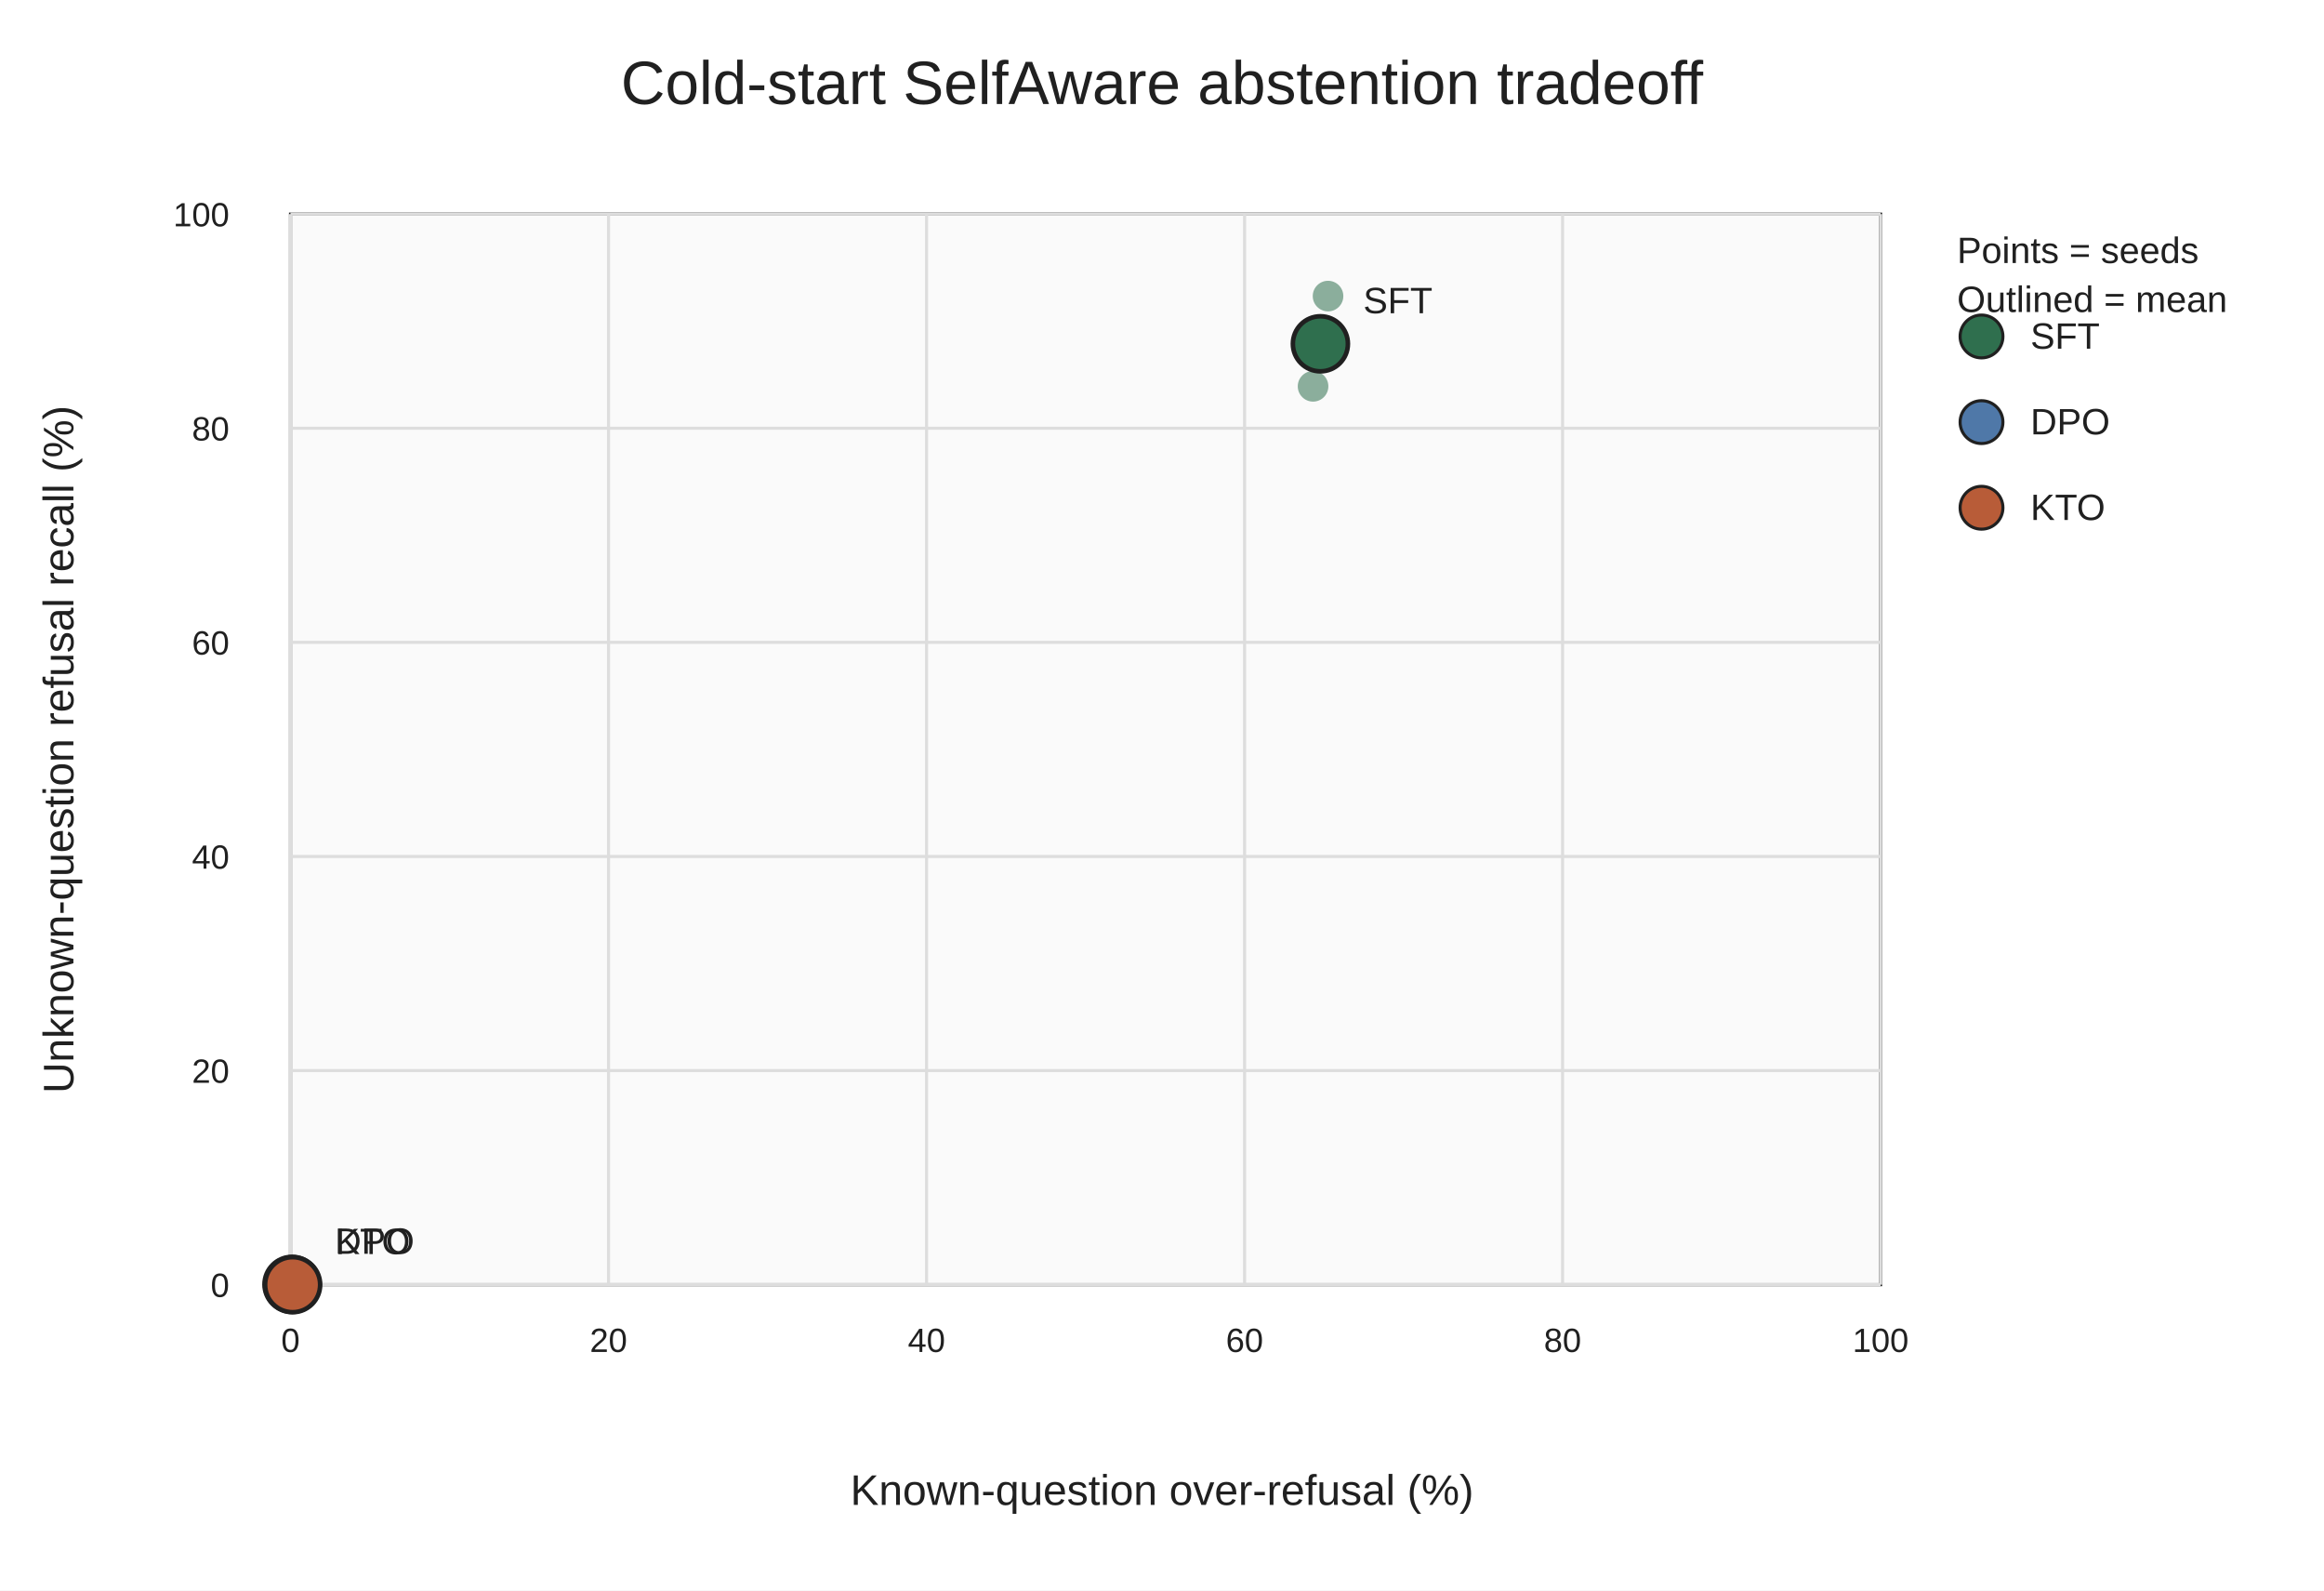
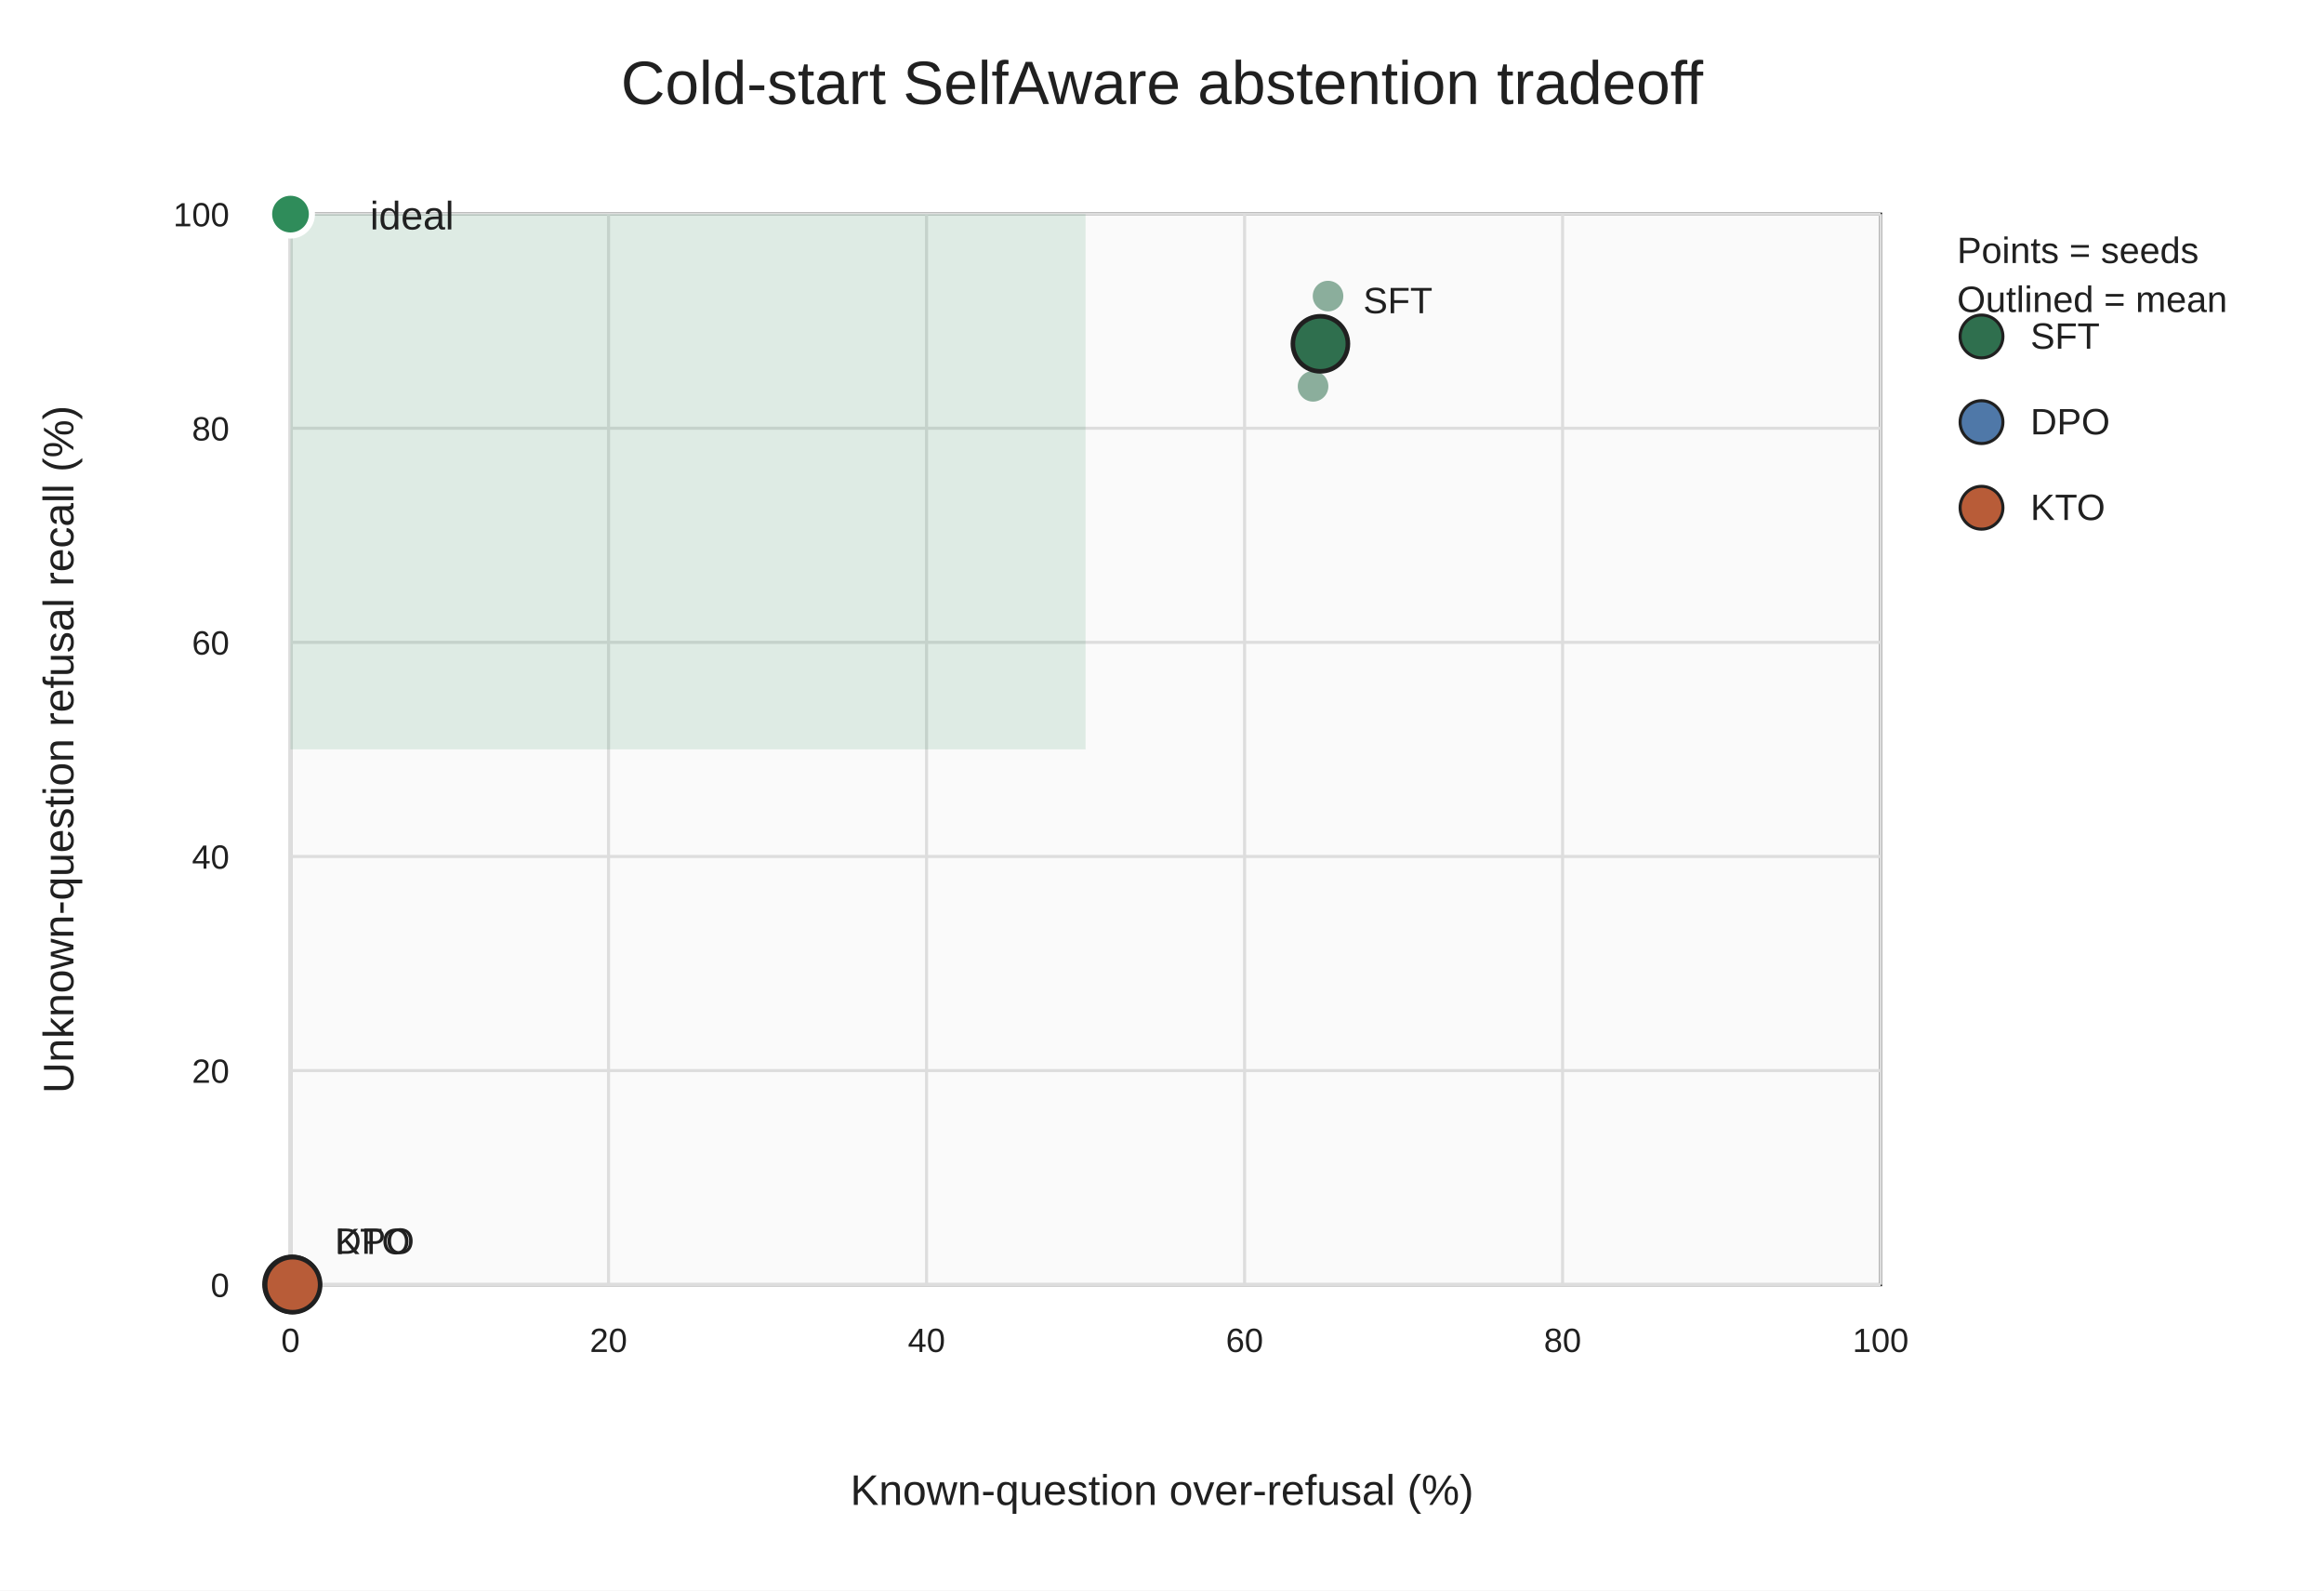
<svg xmlns="http://www.w3.org/2000/svg" width="760" height="520" viewBox="0 0 760 520">
  <rect width="100%" height="100%" fill="#ffffff" />
  <text x="380.0" y="34.0" font-family="Arial, sans-serif" font-size="20" text-anchor="middle" fill="#202020">Cold-start SelfAware abstention tradeoff</text>
  <text x="380.0" y="492.0" font-family="Arial, sans-serif" font-size="14" text-anchor="middle" fill="#202020">Known-question over-refusal (%)</text>
  <text x="24" y="245.0" transform="rotate(-90 24 245.0)" font-family="Arial, sans-serif" font-size="14" text-anchor="middle" fill="#202020">Unknown-question refusal recall (%)</text>
  <rect x="95" y="70" width="520" height="350" fill="#fafafa" stroke="#202020" stroke-width="1" />
  <line x1="95.0" y1="70" x2="95.0" y2="420" stroke="#dddddd" />
  <line x1="95" y1="420.0" x2="615" y2="420.0" stroke="#dddddd" />
  <text x="95.0" y="442.0" font-family="Arial, sans-serif" font-size="11" text-anchor="middle" fill="#202020">0</text>
  <text x="75.0" y="424.0" font-family="Arial, sans-serif" font-size="11" text-anchor="end" fill="#202020">0</text>
  <line x1="199.0" y1="70" x2="199.0" y2="420" stroke="#dddddd" />
  <line x1="95" y1="350.0" x2="615" y2="350.0" stroke="#dddddd" />
  <text x="199.0" y="442.0" font-family="Arial, sans-serif" font-size="11" text-anchor="middle" fill="#202020">20</text>
  <text x="75.0" y="354.0" font-family="Arial, sans-serif" font-size="11" text-anchor="end" fill="#202020">20</text>
  <line x1="303.0" y1="70" x2="303.0" y2="420" stroke="#dddddd" />
  <line x1="95" y1="280.0" x2="615" y2="280.0" stroke="#dddddd" />
  <text x="303.0" y="442.0" font-family="Arial, sans-serif" font-size="11" text-anchor="middle" fill="#202020">40</text>
  <text x="75.0" y="284.0" font-family="Arial, sans-serif" font-size="11" text-anchor="end" fill="#202020">40</text>
  <line x1="407.0" y1="70" x2="407.0" y2="420" stroke="#dddddd" />
  <line x1="95" y1="210.0" x2="615" y2="210.0" stroke="#dddddd" />
  <text x="407.0" y="442.0" font-family="Arial, sans-serif" font-size="11" text-anchor="middle" fill="#202020">60</text>
  <text x="75.0" y="214.0" font-family="Arial, sans-serif" font-size="11" text-anchor="end" fill="#202020">60</text>
  <line x1="511.0" y1="70" x2="511.0" y2="420" stroke="#dddddd" />
  <line x1="95" y1="140.0" x2="615" y2="140.0" stroke="#dddddd" />
  <text x="511.0" y="442.0" font-family="Arial, sans-serif" font-size="11" text-anchor="middle" fill="#202020">80</text>
  <text x="75.0" y="144.0" font-family="Arial, sans-serif" font-size="11" text-anchor="end" fill="#202020">80</text>
  <line x1="615.0" y1="70" x2="615.0" y2="420" stroke="#dddddd" />
  <line x1="95" y1="70.0" x2="615" y2="70.0" stroke="#dddddd" />
  <text x="615.0" y="442.0" font-family="Arial, sans-serif" font-size="11" text-anchor="middle" fill="#202020">100</text>
  <text x="75.0" y="74.0" font-family="Arial, sans-serif" font-size="11" text-anchor="end" fill="#202020">100</text>
+   <rect x="95" y="70" width="260.0" height="175.0" fill="rgb(47,140,90)" opacity="0.14" />
+   <circle cx="95" cy="70" r="7" fill="rgb(47,140,90)" stroke="#ffffff" stroke-width="2" />
+   <text x="121.0" y="75.0" font-family="Arial, sans-serif" font-size="13" text-anchor="start" fill="#202020">ideal</text>
  <circle cx="429.4" cy="126.3" r="5" fill="#2f6f4e" opacity="0.55" />
  <circle cx="431.6" cy="114.1" r="5" fill="#2f6f4e" opacity="0.55" />
  <circle cx="434.3" cy="96.8" r="5" fill="#2f6f4e" opacity="0.55" />
  <circle cx="431.8" cy="112.4" r="9" fill="#2f6f4e" stroke="#202020" stroke-width="1.5" />
  <text x="445.8" y="102.4" font-family="Arial, sans-serif" font-size="12" text-anchor="start" fill="#202020">SFT</text>
  <circle cx="95.5" cy="419.6" r="5" fill="#4f78a8" opacity="0.55" />
  <circle cx="95.2" cy="420.0" r="5" fill="#4f78a8" opacity="0.55" />
  <circle cx="95.9" cy="420.0" r="5" fill="#4f78a8" opacity="0.55" />
  <circle cx="95.5" cy="419.9" r="9" fill="#4f78a8" stroke="#202020" stroke-width="1.5" />
  <text x="109.5" y="409.9" font-family="Arial, sans-serif" font-size="12" text-anchor="start" fill="#202020">DPO</text>
  <circle cx="95.9" cy="420.0" r="5" fill="#b85c38" opacity="0.55" />
  <circle cx="95.9" cy="420.0" r="5" fill="#b85c38" opacity="0.55" />
  <circle cx="95.5" cy="420.0" r="5" fill="#b85c38" opacity="0.55" />
  <circle cx="95.7" cy="420.0" r="9" fill="#b85c38" stroke="#202020" stroke-width="1.5" />
  <text x="109.7" y="410.0" font-family="Arial, sans-serif" font-size="12" text-anchor="start" fill="#202020">KTO</text>
  <text x="640.0" y="86.0" font-family="Arial, sans-serif" font-size="12" text-anchor="start" fill="#202020">Points = seeds</text>
  <text x="640.0" y="102.0" font-family="Arial, sans-serif" font-size="12" text-anchor="start" fill="#202020">Outlined = mean</text>
  <circle cx="648" cy="110" r="7" fill="#2f6f4e" stroke="#202020" />
  <text x="664.0" y="114.0" font-family="Arial, sans-serif" font-size="12" text-anchor="start" fill="#202020">SFT</text>
  <circle cx="648" cy="138" r="7" fill="#4f78a8" stroke="#202020" />
  <text x="664.0" y="142.0" font-family="Arial, sans-serif" font-size="12" text-anchor="start" fill="#202020">DPO</text>
  <circle cx="648" cy="166" r="7" fill="#b85c38" stroke="#202020" />
  <text x="664.0" y="170.0" font-family="Arial, sans-serif" font-size="12" text-anchor="start" fill="#202020">KTO</text>
</svg>
